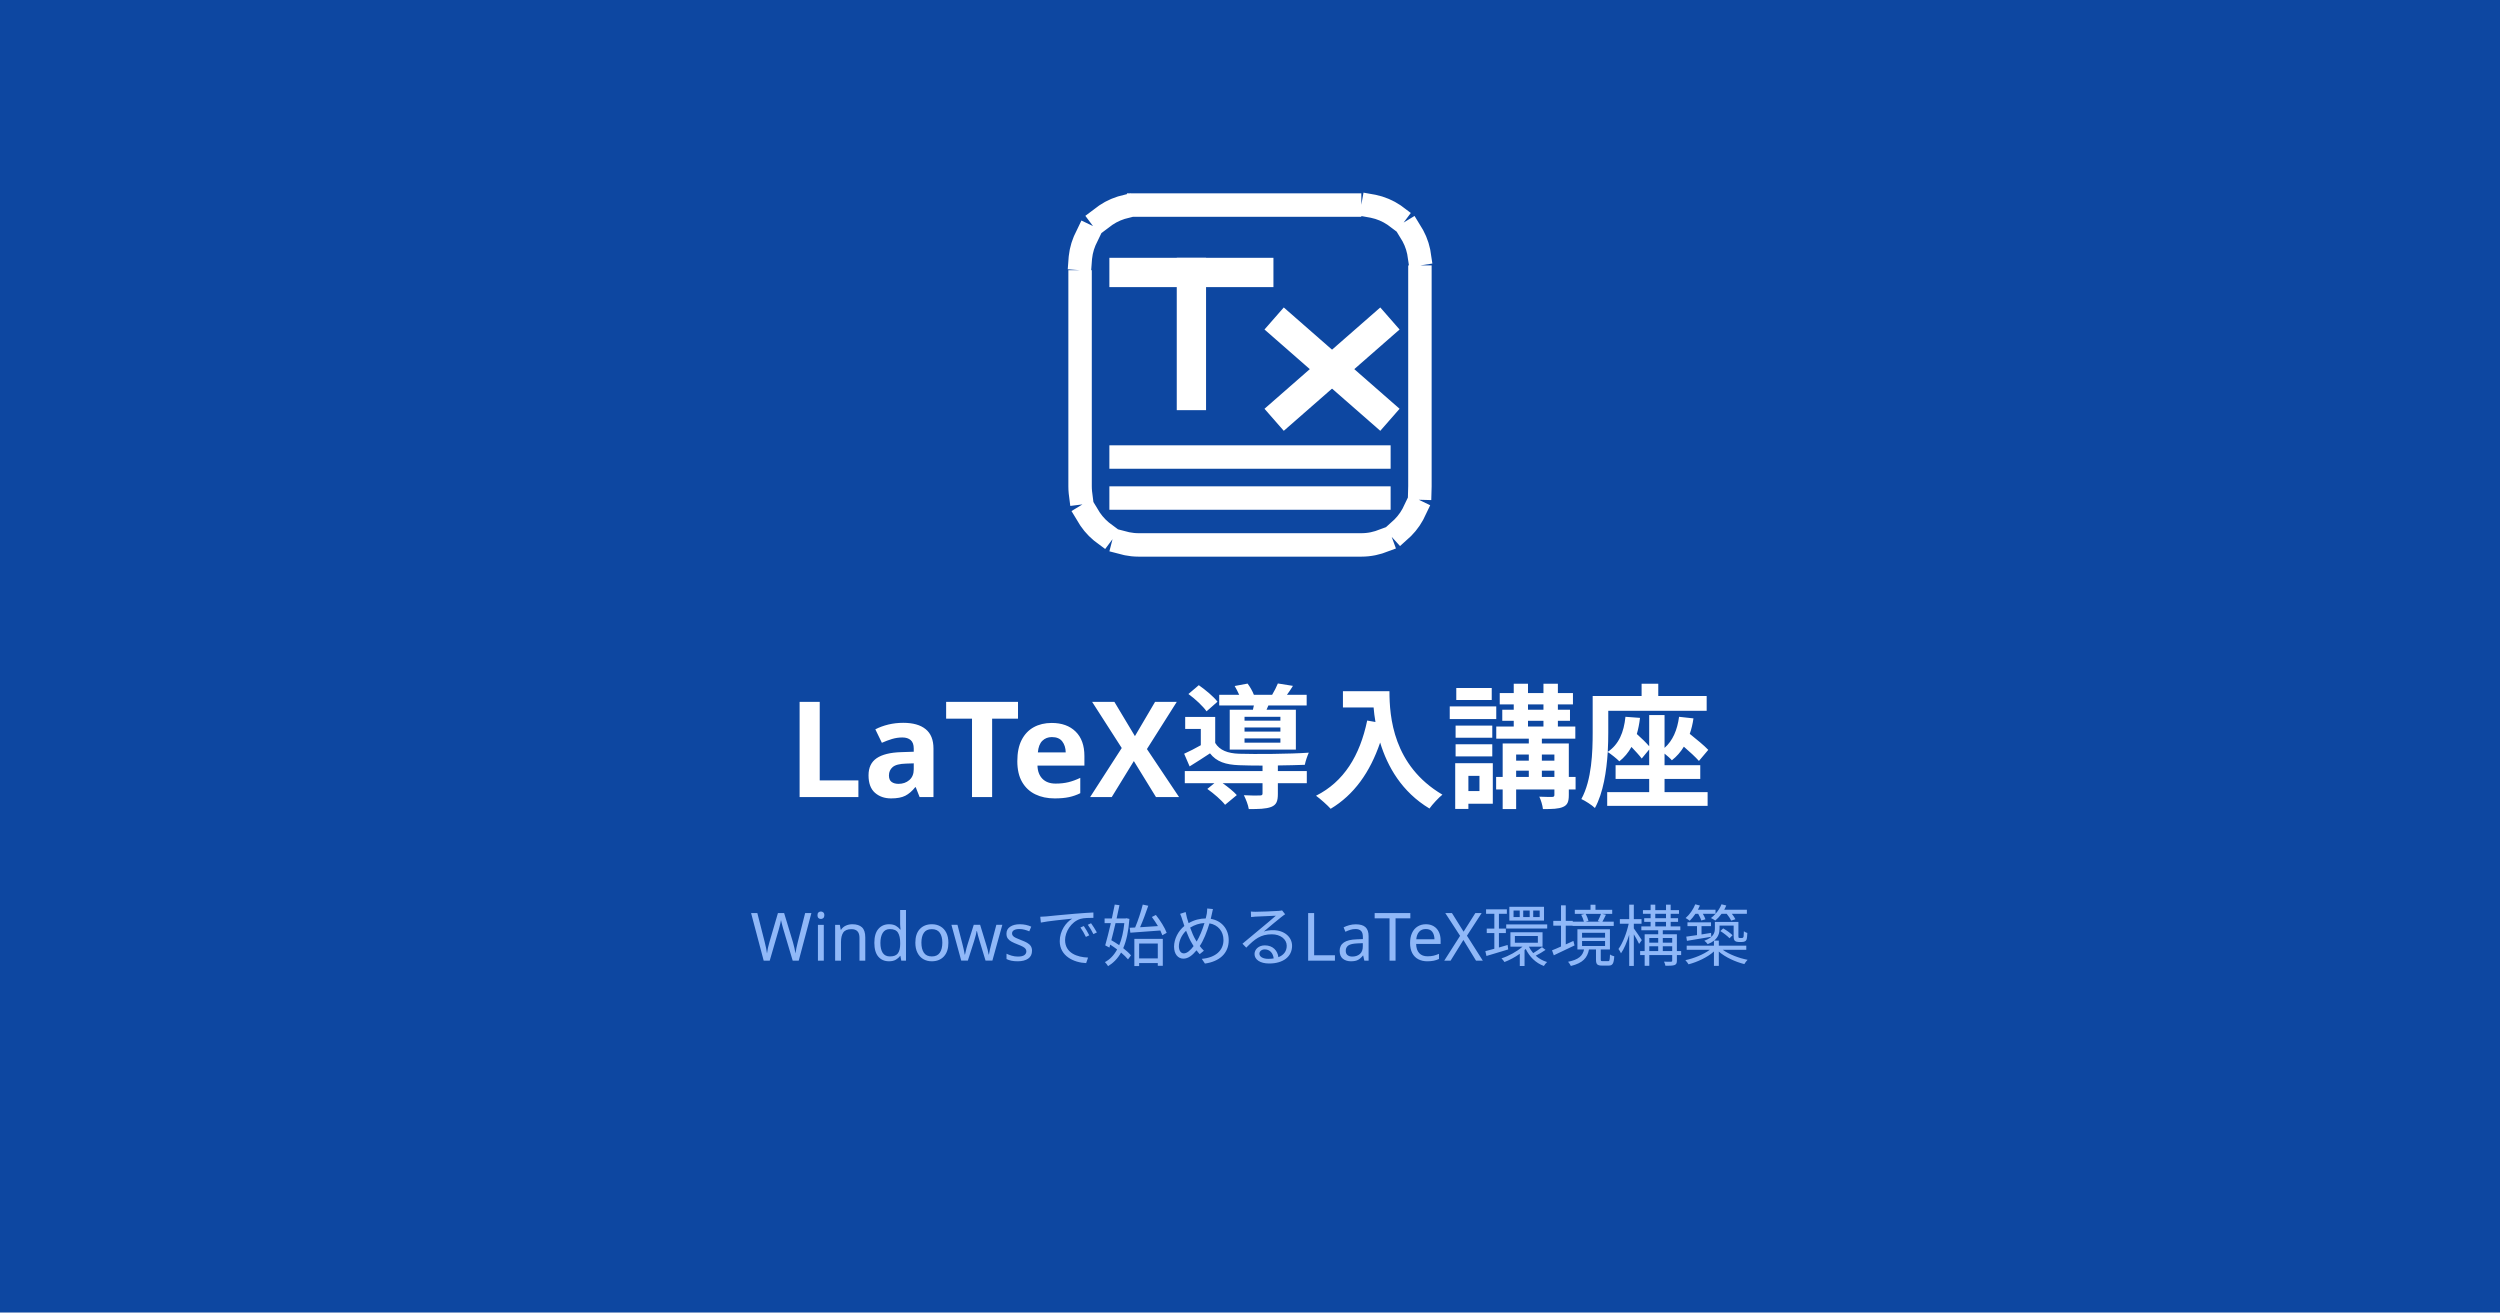
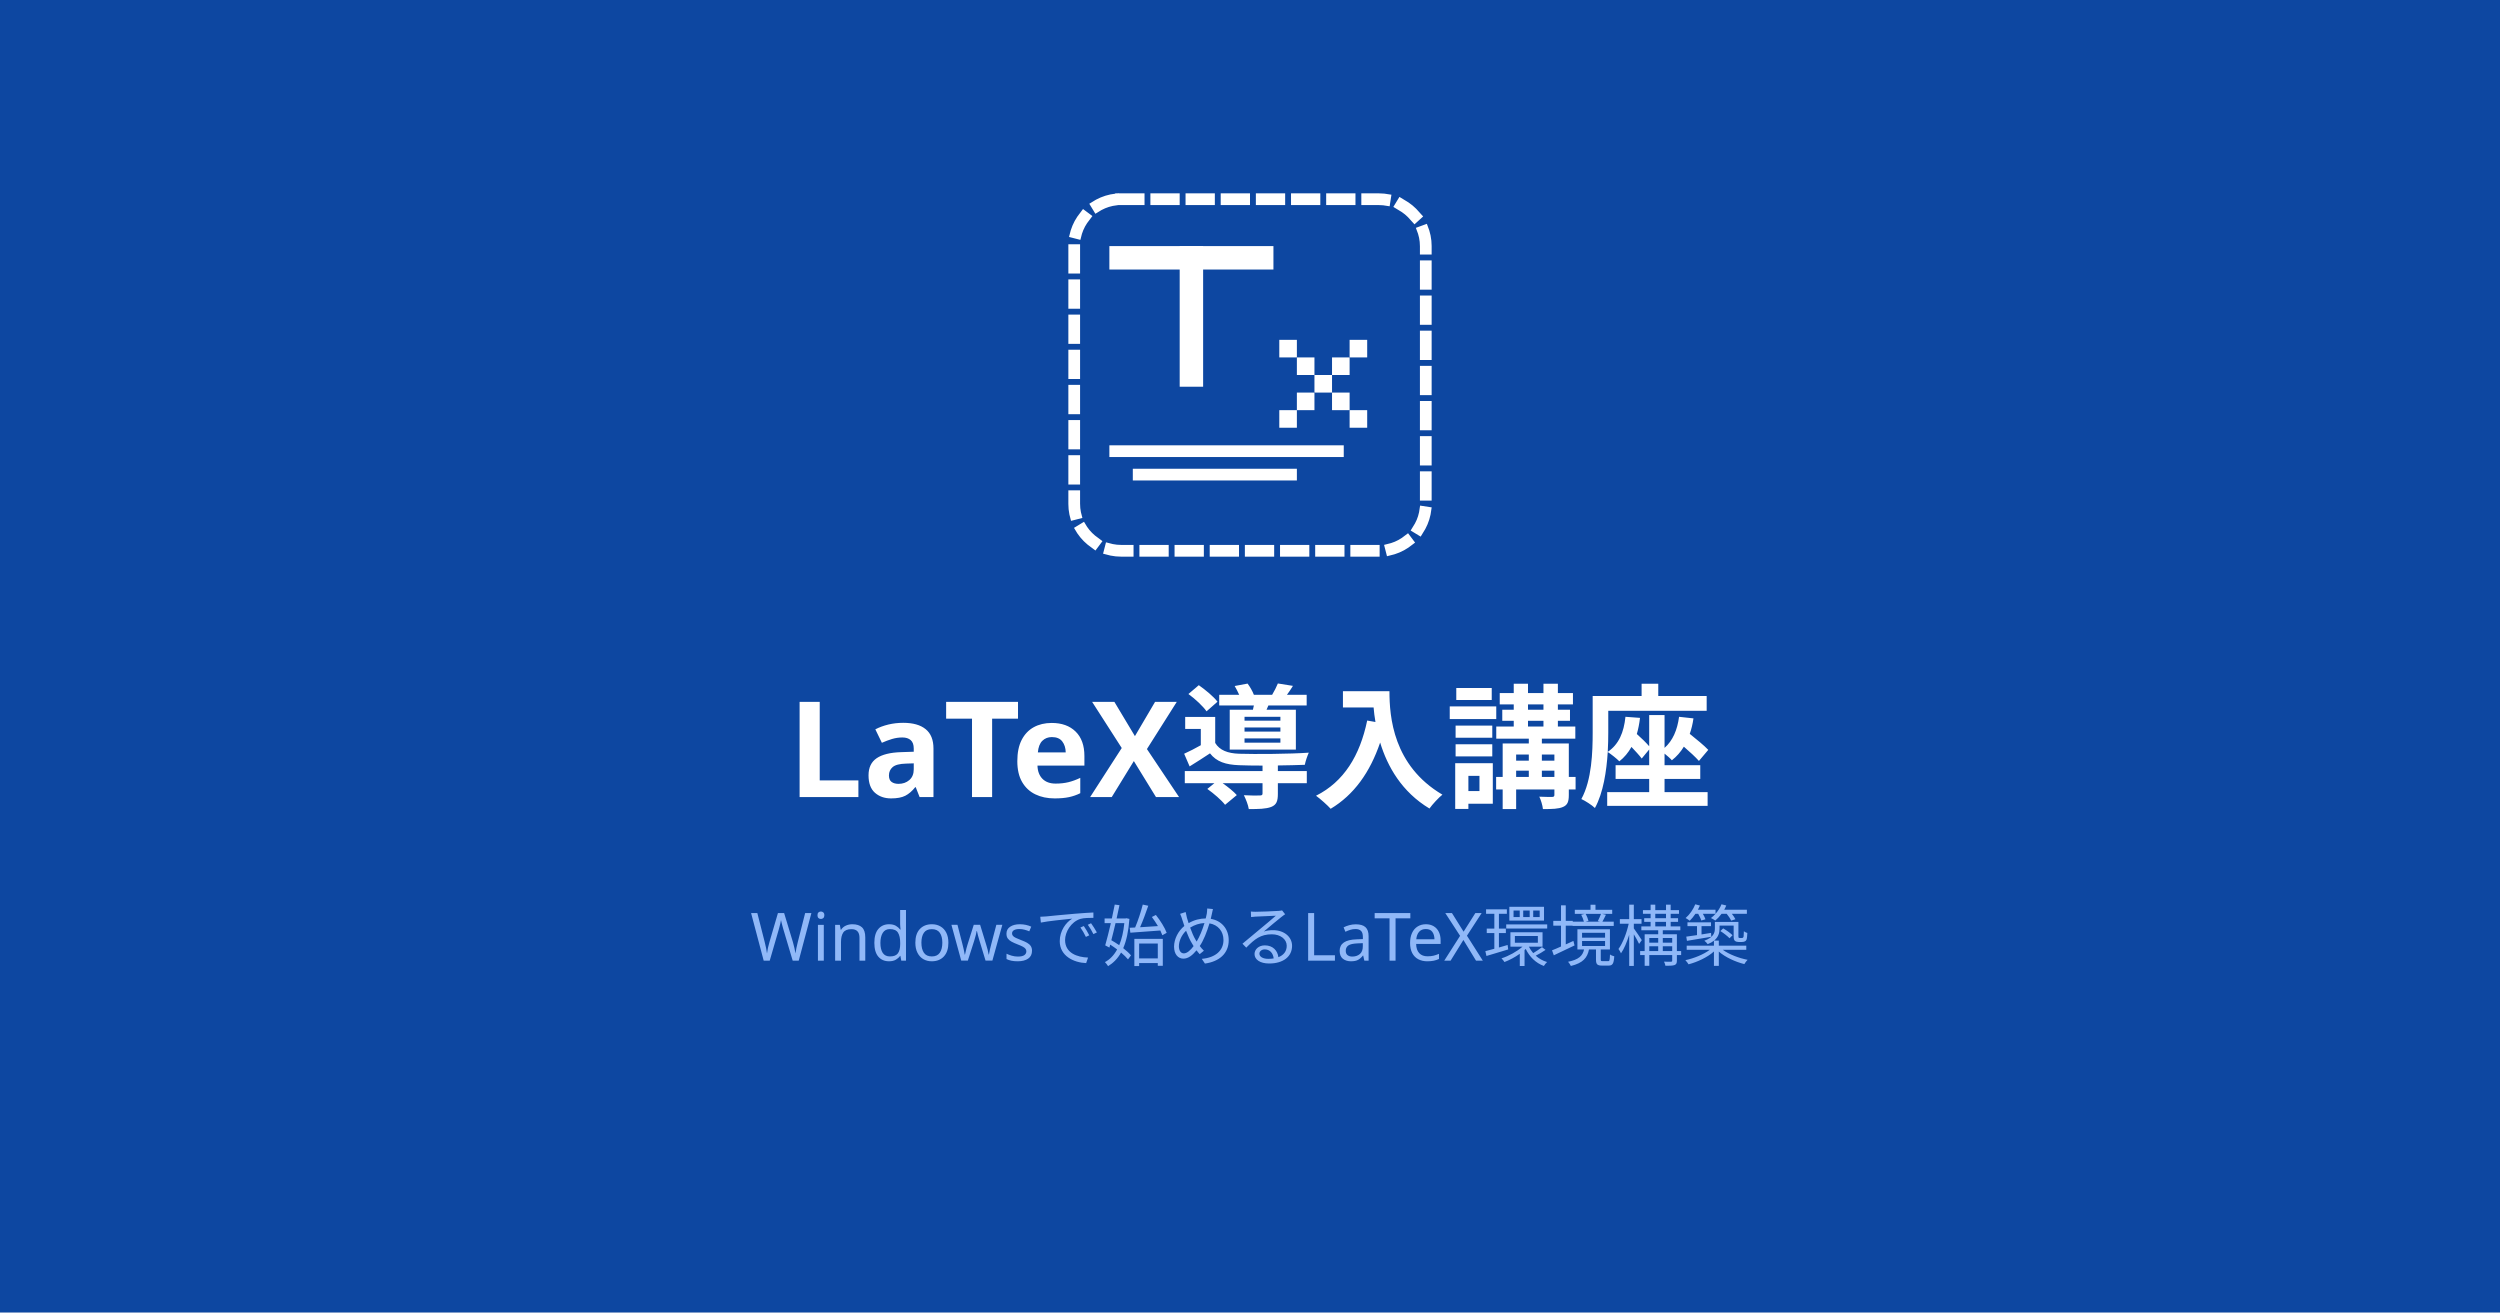
<svg xmlns="http://www.w3.org/2000/svg" viewBox="0 0 1200 630" width="1200" height="630">
  <rect width="1200" height="630" fill="#0D47A1" />
  <g fill="#FFFFFF" stroke="#FFFFFF" transform="translate(510,90) scale(5.625)">
-     <rect x="1.5" y="1.5" width="29" height="29" rx="5" ry="5" fill="none" stroke-width="2" stroke-dasharray="2 2" stroke-linecap="square" />
-     <rect x="4" y="6" width="14" height="2.5" stroke="none" />
-     <rect x="9.75" y="6" width="2.5" height="13" stroke="none" />
-     <line x1="19" y1="12" x2="27" y2="19" fill="none" stroke-width="2.5" stroke-linecap="square" />
-     <line x1="27" y1="12" x2="19" y2="19" fill="none" stroke-width="2.5" stroke-linecap="square" />
-     <rect x="4" y="22" width="24" height="2" stroke="none" />
-     <rect x="4" y="25.5" width="24" height="2" stroke="none" />
+     <rect x="1" y="1" width="30" height="30" rx="4" ry="4" fill="none" stroke-width="1" stroke-dasharray="1.5 1.5" stroke-linecap="square" />
+     <rect x="4" y="5" width="14" height="2" stroke="none" />
+     <rect x="10" y="5" width="2" height="12" stroke="none" />
+     <rect x="18.5" y="13" width="1.5" height="1.5" stroke="none" />
+     <rect x="20" y="14.5" width="1.5" height="1.5" stroke="none" />
+     <rect x="21.5" y="16" width="1.5" height="1.5" stroke="none" />
+     <rect x="23" y="17.5" width="1.5" height="1.5" stroke="none" />
+     <rect x="24.5" y="19" width="1.5" height="1.5" stroke="none" />
+     <rect x="24.5" y="13" width="1.5" height="1.5" stroke="none" />
+     <rect x="23" y="14.5" width="1.5" height="1.5" stroke="none" />
+     <rect x="20" y="17.5" width="1.5" height="1.5" stroke="none" />
+     <rect x="18.5" y="19" width="1.5" height="1.5" stroke="none" />
+     <rect x="4" y="22" width="20" height="1" stroke="none" />
+     <rect x="6" y="24" width="14" height="1" stroke="none" />
  </g>
  <text x="600" y="360" fill="#FFFFFF" font-family="'Hiragino Sans', 'Yu Gothic UI', 'Noto Sans JP', system-ui, sans-serif" font-size="64" font-weight="700" text-anchor="middle" dominant-baseline="middle">LaTeX導入講座</text>
  <text x="600" y="450" fill="#90B8F8" font-family="'Hiragino Sans', 'Yu Gothic UI', 'Noto Sans JP', system-ui, sans-serif" font-size="32" font-weight="400" text-anchor="middle" dominant-baseline="middle">Windowsで始めるLaTeX環境構築</text>
</svg>
